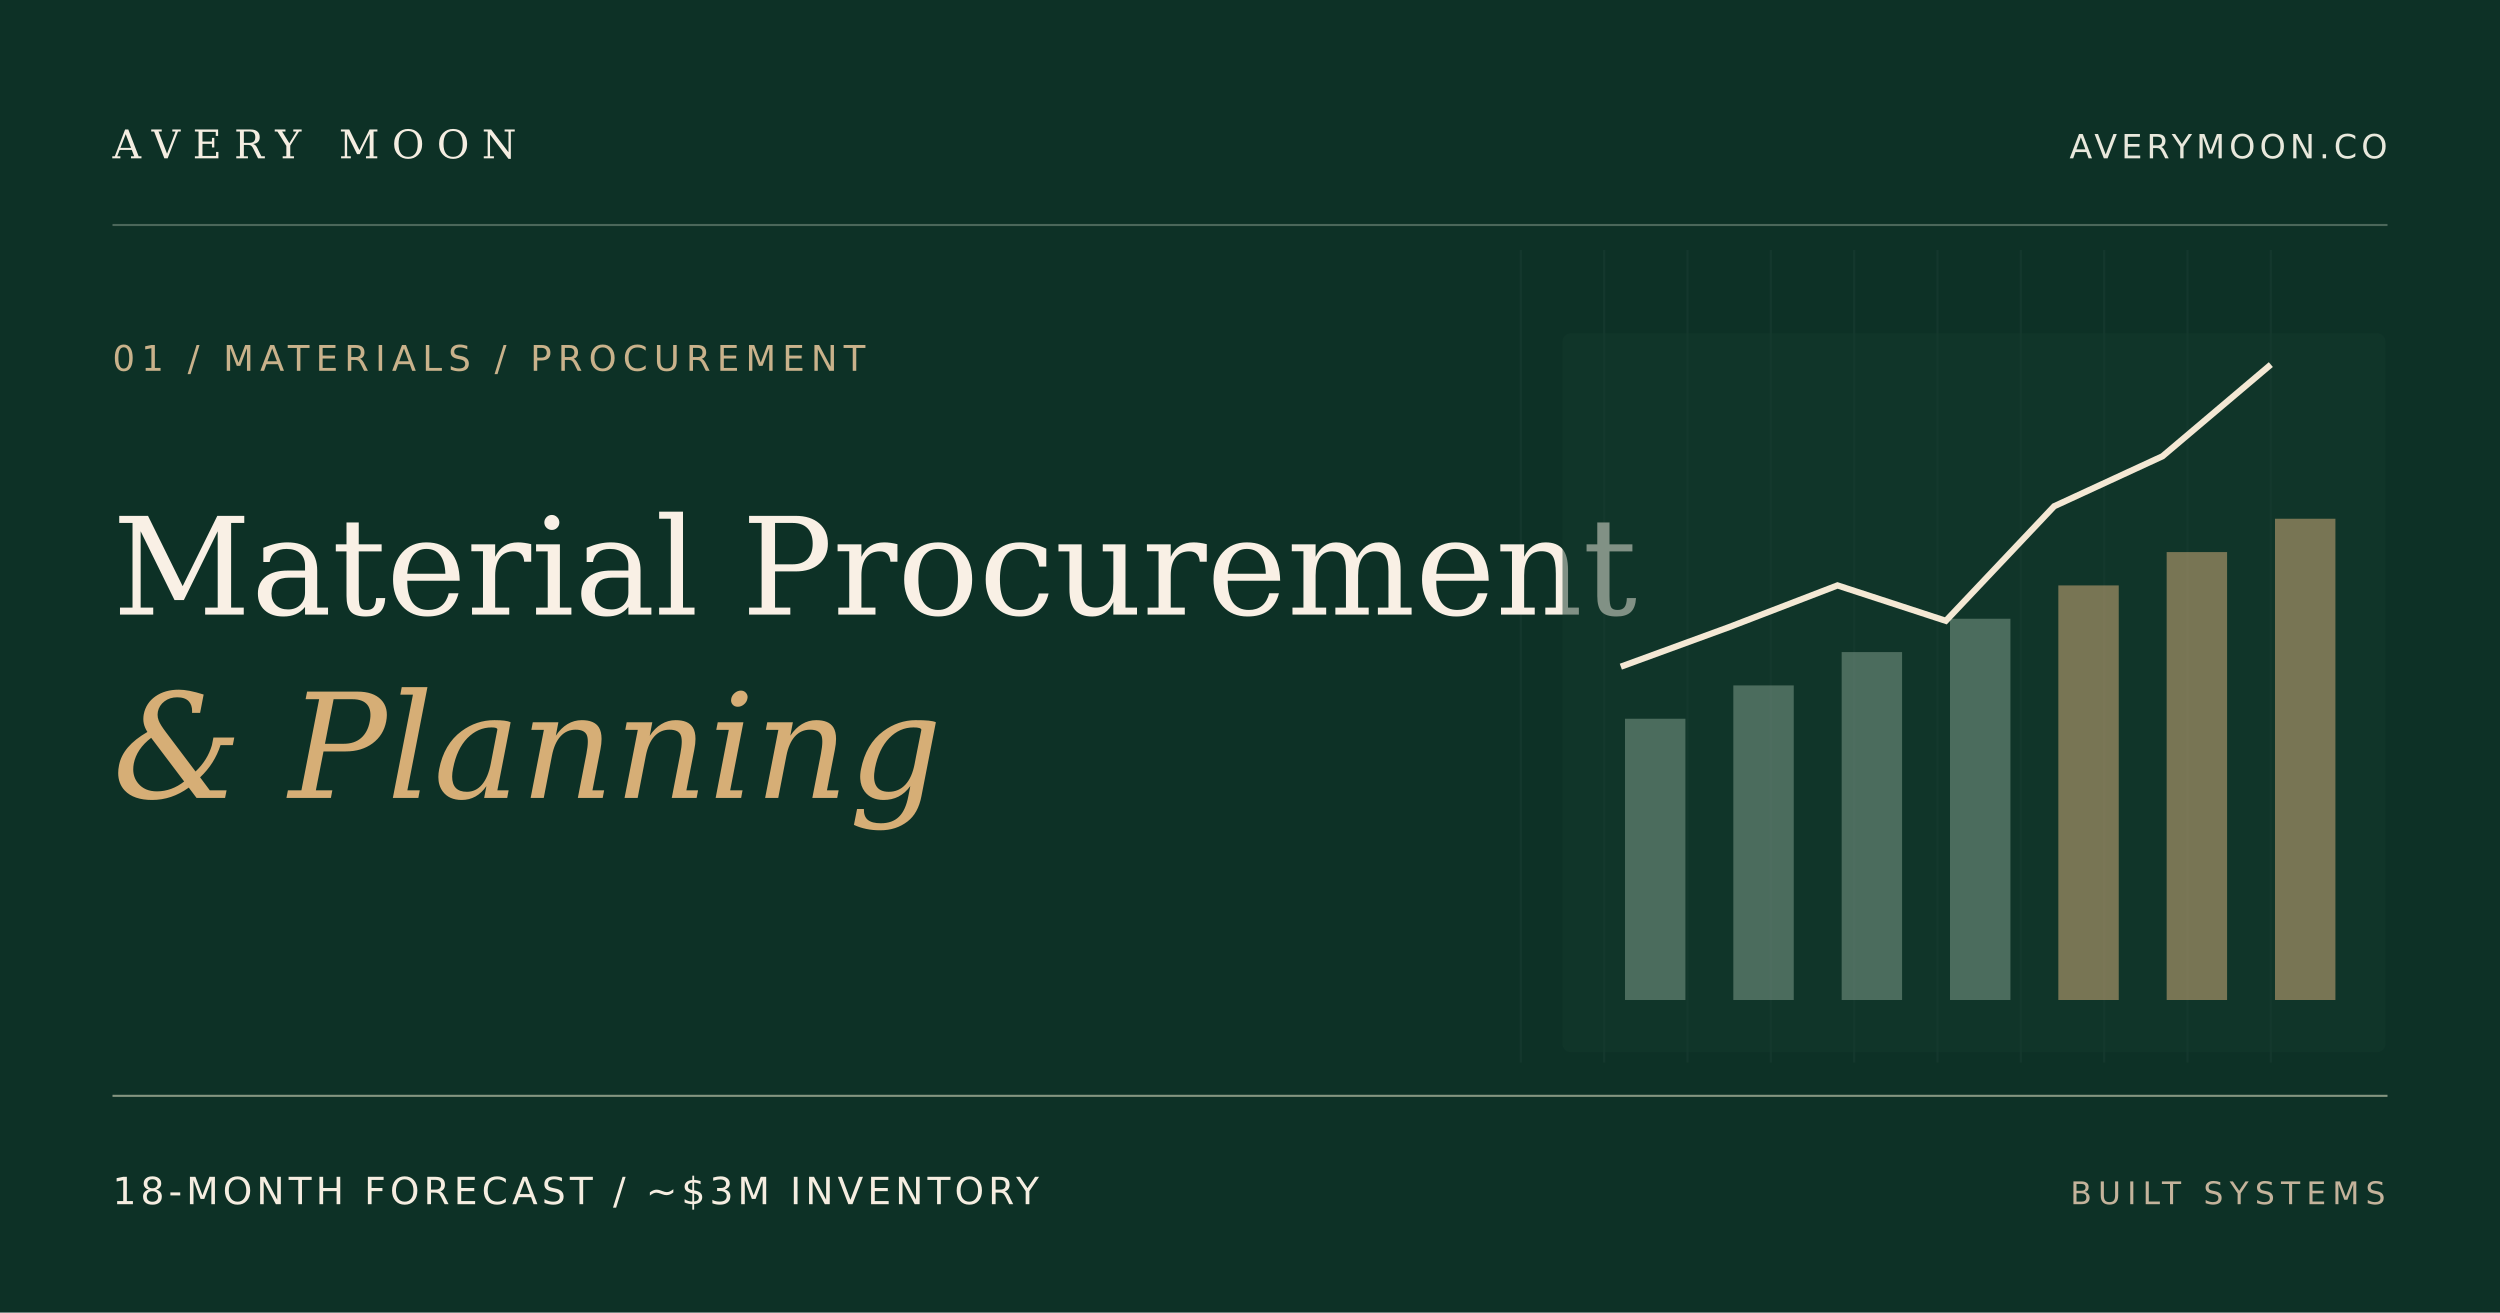
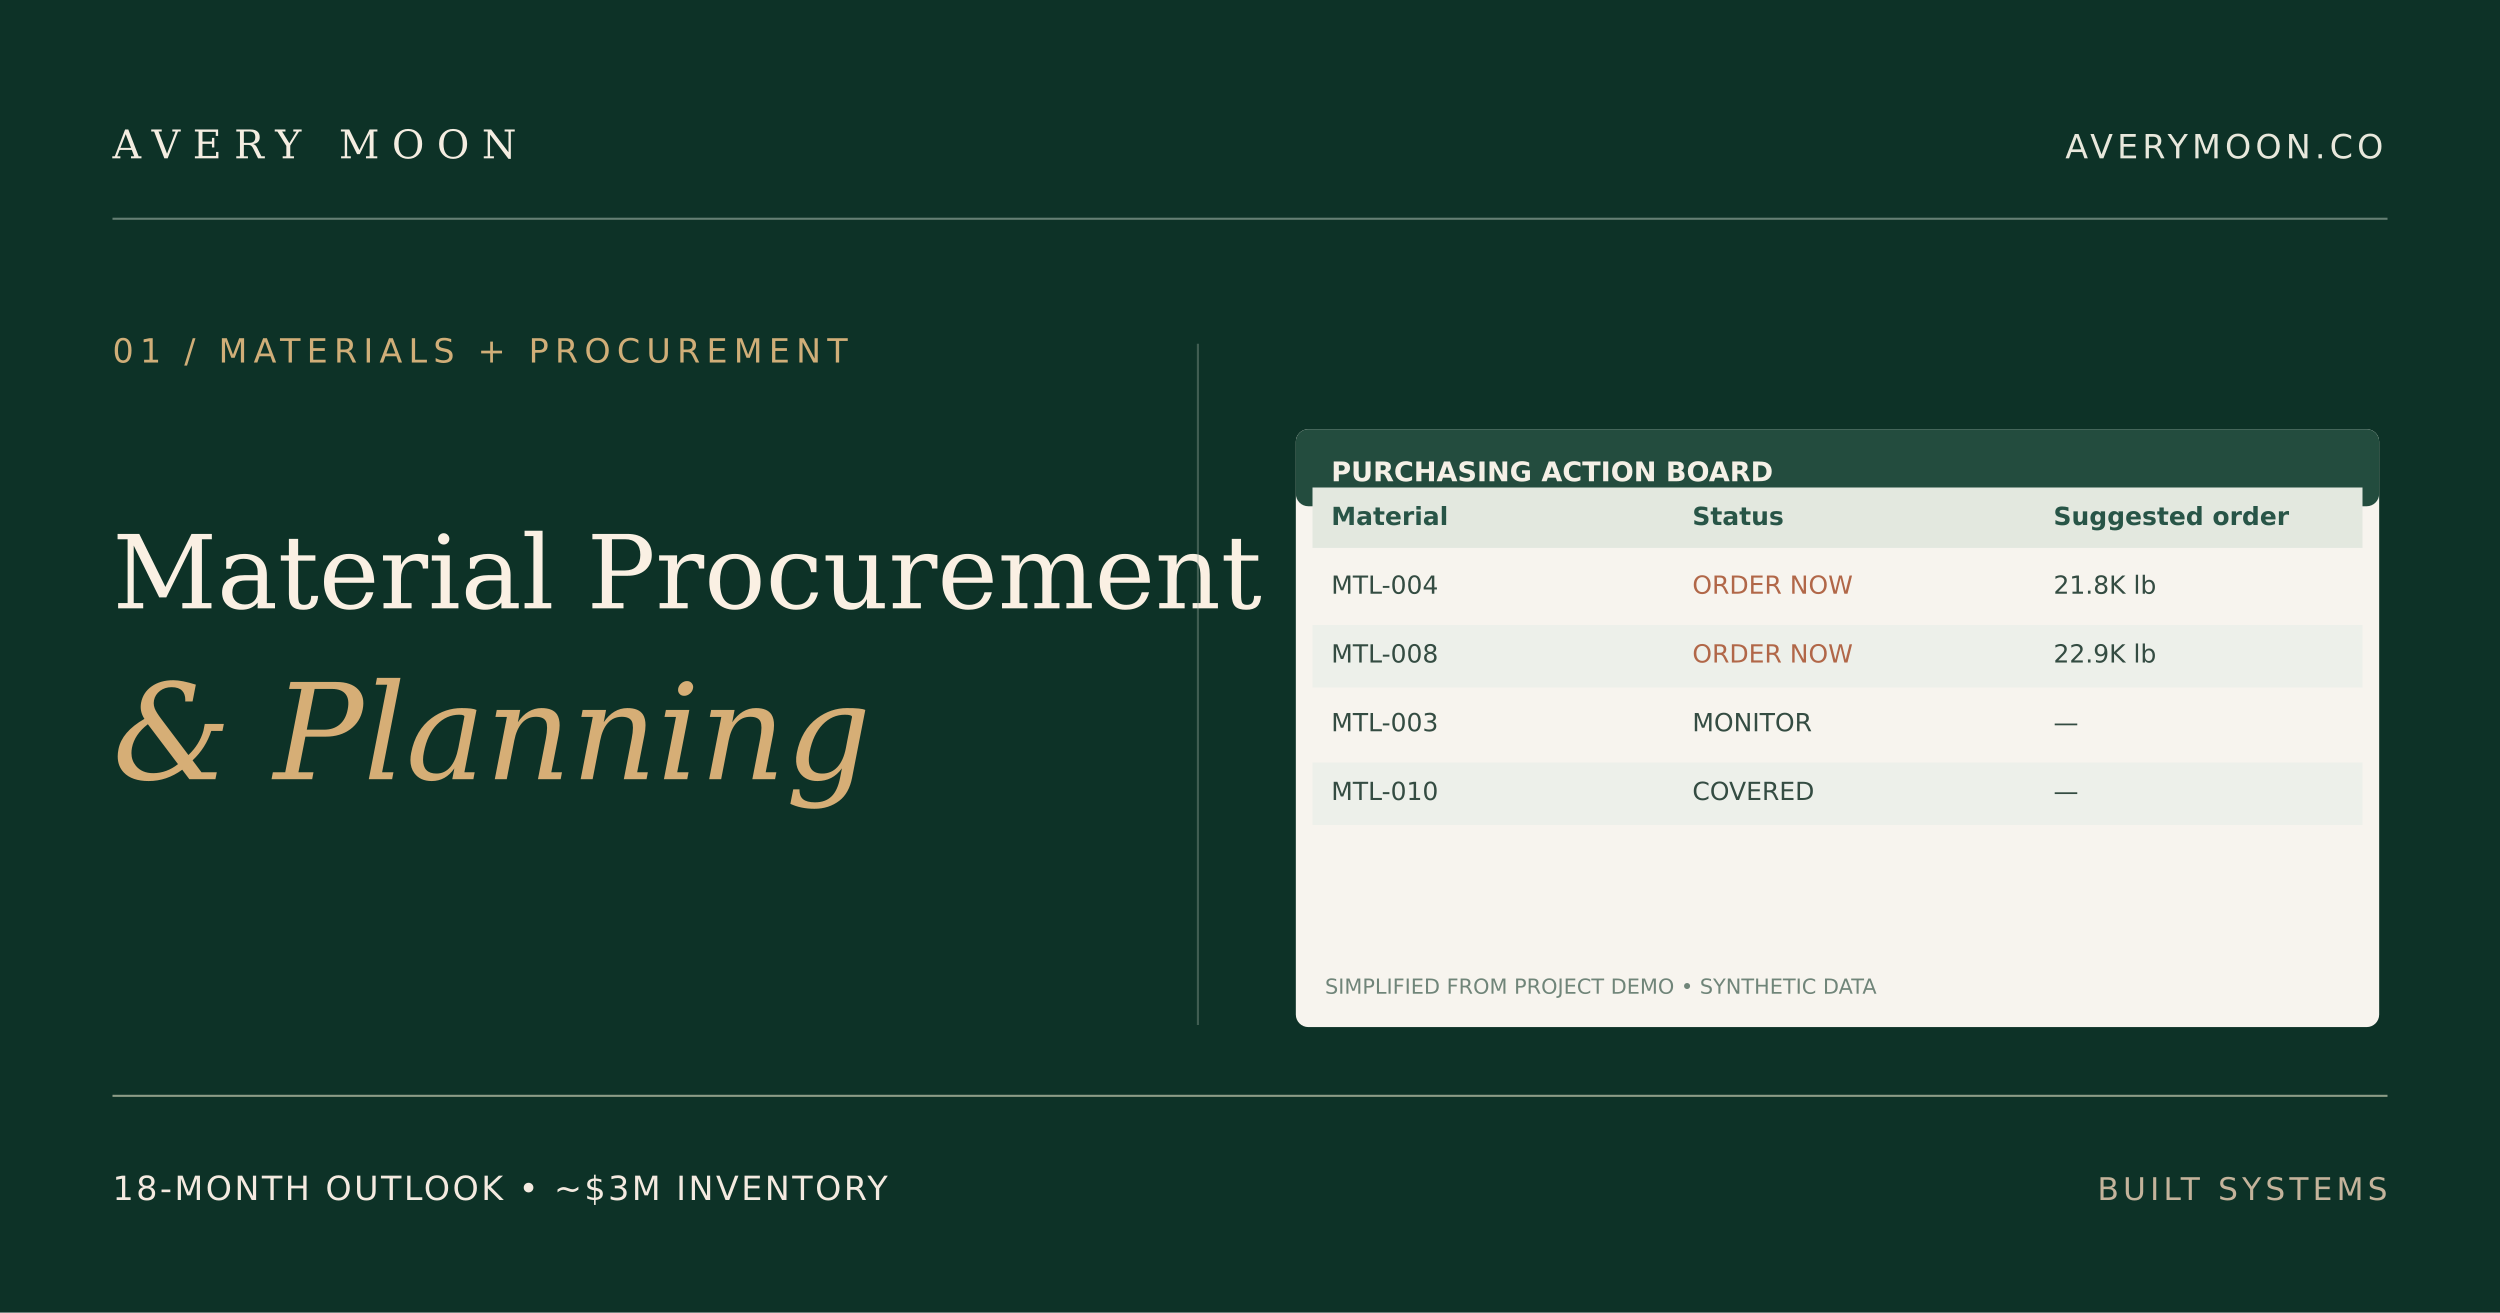
<svg xmlns="http://www.w3.org/2000/svg" width="1200" height="630" viewBox="0 0 1200 630">
  <rect width="1200" height="630" fill="#092B22" />
-   <rect width="1200" height="630" fill="#143B2E" opacity=".35" />
-   <path d="M730 120v390 M770 120v390 M810 120v390 M850 120v390 M890 120v390 M930 120v390 M970 120v390 M1010 120v390 M1050 120v390 M1090 120v390" stroke="#91AD9E" opacity=".055" />
+   <rect width="1200" height="630" fill="#153C2F" opacity=".40" />
  <text x="54" y="76" fill="#F4EDE1" font-family="Georgia,DejaVu Serif,serif" font-size="19" letter-spacing="6">AVERY MOON</text>
-   <text x="1146" y="76" text-anchor="end" fill="#E8E8DC" font-family="DejaVu Sans,sans-serif" font-size="16" letter-spacing="2">AVERYMOON.CO</text>
-   <line x1="54" y1="108" x2="1146" y2="108" stroke="#97A99A" opacity=".45" />
-   <text x="54" y="178" fill="#C9B28B" font-family="DejaVu Sans,sans-serif" font-size="17" letter-spacing="3">01  /  MATERIALS / PROCUREMENT</text>
-   <text x="54" y="295" fill="#F9F0E5" font-family="Georgia,DejaVu Serif,serif" font-size="65">Material Procurement</text>
-   <text x="54" y="383" fill="#D6AE76" font-family="Georgia,DejaVu Serif,serif" font-size="70" font-style="italic">&amp; Planning</text>
-   <rect x="750" y="160" width="395" height="345" fill="#14392C" opacity=".52" rx="4" />
+   <text x="1144" y="76" text-anchor="end" fill="#E8E8DC" font-family="DejaVu Sans,sans-serif" font-size="16" letter-spacing="2">AVERYMOON.CO</text>
+   <line x1="54" y1="105" x2="1146" y2="105" stroke="#9EB3A6" opacity=".6" />
+   <text x="54" y="174" fill="#D0AE78" font-family="DejaVu Sans,sans-serif" font-size="16" letter-spacing="3">01 / MATERIALS + PROCUREMENT</text>
+   <text x="54" y="292" fill="#FAF0E3" font-family="Georgia,DejaVu Serif,serif" font-size="49">Material Procurement</text>
+   <text x="54" y="374" fill="#D6AE76" font-family="Georgia,DejaVu Serif,serif" font-size="64" font-style="italic">&amp; Planning</text>
+   <path d="M575 165V492" stroke="#A0B0A4" opacity=".35" />
  <g>
-     <rect x="780" y="345" width="29" height="135" fill="#7C9988" opacity=".55" />
-     <rect x="832" y="329" width="29" height="151" fill="#7C9988" opacity=".55" />
-     <rect x="884" y="313" width="29" height="167" fill="#7C9988" opacity=".55" />
-     <rect x="936" y="297" width="29" height="183" fill="#7C9988" opacity=".55" />
-     <rect x="988" y="281" width="29" height="199" fill="#CDAA78" opacity=".55" />
-     <rect x="1040" y="265" width="29" height="215" fill="#CDAA78" opacity=".55" />
-     <rect x="1092" y="249" width="29" height="231" fill="#CDAA78" opacity=".55" />
-     <path d="M778 320 L830 301 882 281 934 298 986 243 1038 219 1090 175" fill="none" stroke="#F4E8D4" stroke-width="3" />
+     <rect x="622" y="206" width="520" height="287" rx="6" fill="#F7F4EE" />
+     <rect x="622" y="206" width="520" height="37" rx="6" fill="#234C3E" />
+     <text x="639" y="231" font-family="DejaVu Sans,sans-serif" font-size="13" font-weight="bold" fill="#F5F0E6">PURCHASING ACTION BOARD</text>
+     <rect x="630" y="234" width="504" height="29" fill="#E3E8DF" />
+     <text x="639" y="252" font-family="DejaVu Sans,sans-serif" font-size="12" font-weight="bold" fill="#285547">Material</text>
+     <text x="812.333" y="252" font-family="DejaVu Sans,sans-serif" font-size="12" font-weight="bold" fill="#285547">Status</text>
+     <text x="985.667" y="252" font-family="DejaVu Sans,sans-serif" font-size="12" font-weight="bold" fill="#285547">Suggested order</text>
+     <text x="639" y="285" font-family="DejaVu Sans,sans-serif" font-size="12" font-weight="normal" fill="#344C42">MTL-004</text>
+     <text x="812.333" y="285" font-family="DejaVu Sans,sans-serif" font-size="12" font-weight="normal" fill="#B16748">ORDER NOW</text>
+     <text x="985.667" y="285" font-family="DejaVu Sans,sans-serif" font-size="12" font-weight="normal" fill="#344C42">21.8K lb</text>
+     <rect x="630" y="300" width="504" height="30" fill="#EDF0EA" />
+     <text x="639" y="318" font-family="DejaVu Sans,sans-serif" font-size="12" font-weight="normal" fill="#344C42">MTL-008</text>
+     <text x="812.333" y="318" font-family="DejaVu Sans,sans-serif" font-size="12" font-weight="normal" fill="#B16748">ORDER NOW</text>
+     <text x="985.667" y="318" font-family="DejaVu Sans,sans-serif" font-size="12" font-weight="normal" fill="#344C42">22.9K lb</text>
+     <text x="639" y="351" font-family="DejaVu Sans,sans-serif" font-size="12" font-weight="normal" fill="#344C42">MTL-003</text>
+     <text x="812.333" y="351" font-family="DejaVu Sans,sans-serif" font-size="12" font-weight="normal" fill="#344C42">MONITOR</text>
+     <text x="985.667" y="351" font-family="DejaVu Sans,sans-serif" font-size="12" font-weight="normal" fill="#344C42">—</text>
+     <rect x="630" y="366" width="504" height="30" fill="#EDF0EA" />
+     <text x="639" y="384" font-family="DejaVu Sans,sans-serif" font-size="12" font-weight="normal" fill="#344C42">MTL-010</text>
+     <text x="812.333" y="384" font-family="DejaVu Sans,sans-serif" font-size="12" font-weight="normal" fill="#344C42">COVERED</text>
+     <text x="985.667" y="384" font-family="DejaVu Sans,sans-serif" font-size="12" font-weight="normal" fill="#344C42">—</text>
+     <text x="636" y="477" font-family="DejaVu Sans,sans-serif" font-size="10" fill="#708579">SIMPLIFIED FROM PROJECT DEMO • SYNTHETIC DATA</text>
  </g>
-   <line x1="54" y1="526" x2="1146" y2="526" stroke="#B7BFA7" opacity=".7" />
-   <text x="54" y="578" fill="#F5EDE0" font-family="DejaVu Sans,sans-serif" font-size="18" letter-spacing="2">18-MONTH FORECAST  /  ~$3M INVENTORY</text>
-   <text x="1145" y="578" text-anchor="end" fill="#C4B39B" font-family="DejaVu Sans,sans-serif" font-size="15" letter-spacing="3">BUILT SYSTEMS</text>
+   <line x1="54" y1="526" x2="1146" y2="526" stroke="#B7BFA7" opacity=".75" />
+   <text x="54" y="576" fill="#F4EAE0" font-family="DejaVu Sans,sans-serif" font-size="16" letter-spacing="1.2">18-MONTH OUTLOOK  •  ~$3M INVENTORY</text>
+   <text x="1146" y="576" text-anchor="end" fill="#C4B39B" font-family="DejaVu Sans,sans-serif" font-size="15" letter-spacing="2">BUILT SYSTEMS</text>
</svg>
